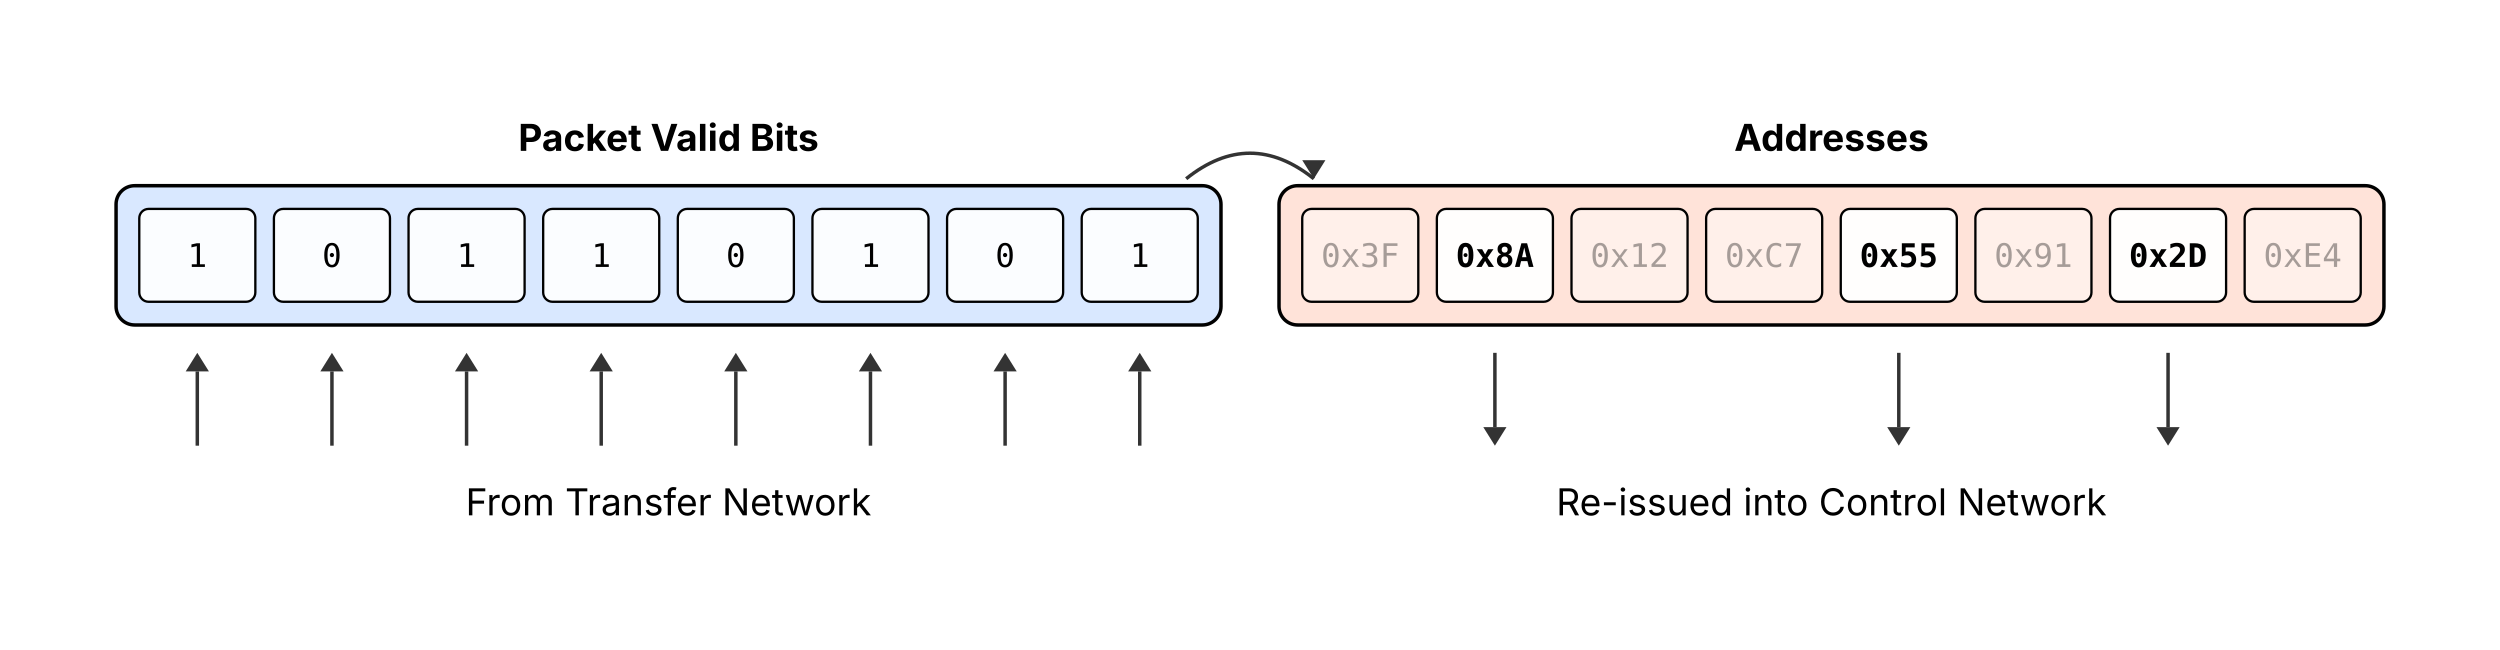
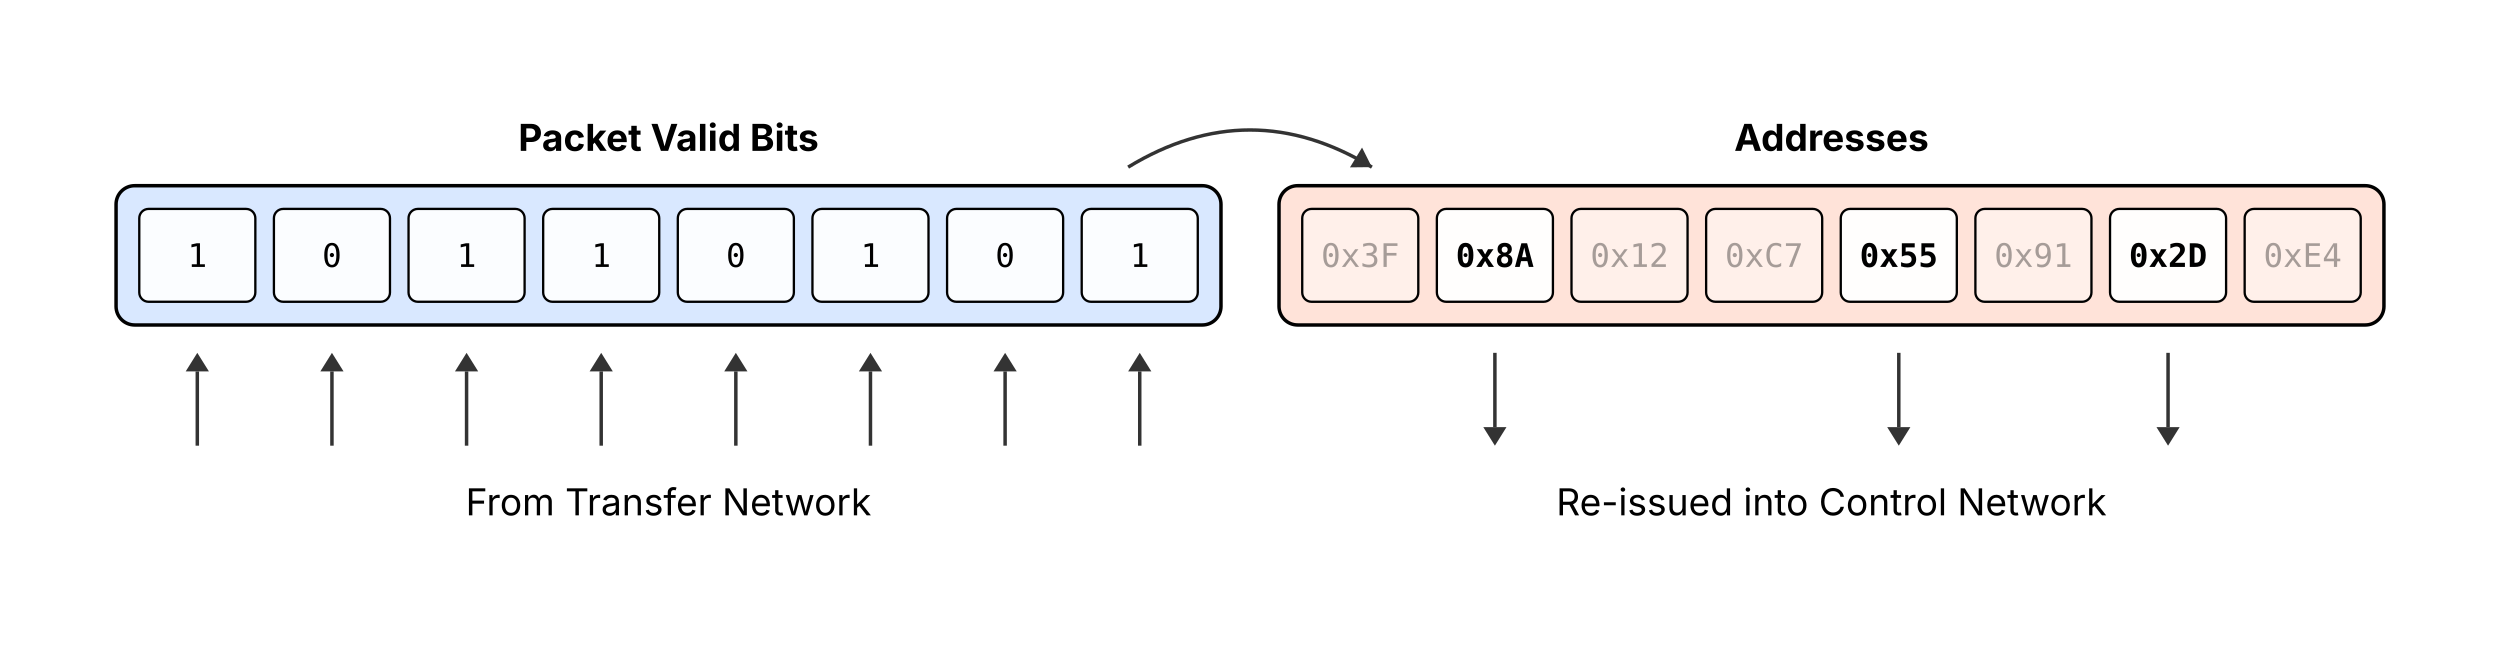
<svg xmlns="http://www.w3.org/2000/svg" viewBox="0 0 1077 280" width="1077" height="280">
  <style>
    .outer-box { stroke: #000; stroke-width: 1.5; }
    .cell { stroke: #000; stroke-width: 1; }
    .cell-normal { fill: rgba(255, 255, 255, 0.9); }
    .cell-satisfied { fill: rgba(255, 255, 255, 0.45); }
    .cell-unsatisfied { fill: rgba(255, 255, 255, 0.95); }
    .text-normal { font-family: monospace; font-size: 14px; fill: #000; }
    .text-satisfied { font-family: monospace; font-size: 14px; fill: rgba(0, 0, 0, 0.35); }
    .text-unsatisfied { font-family: monospace; font-size: 14px; fill: #000; font-weight: bold; }
    .arrow-line { fill: none; stroke: #333; stroke-width: 1.5; }
    .arrowhead { fill: #333; }
    .connect-arrow { fill: none; stroke: #333; stroke-width: 1.5; }
    .label { font-family: system-ui, -apple-system, sans-serif; font-size: 16px; fill: #000; font-weight: bold; }
    .label-normal { font-family: system-ui, -apple-system, sans-serif; font-size: 16px; fill: #000; }
  </style>
  <text class="label" x="288.0" y="65" text-anchor="middle">Packet Valid Bits</text>
  <text class="label" x="789.0" y="65" text-anchor="middle">Addresses</text>
  <rect class="outer-box" x="50" y="80" width="476" height="60" rx="8" fill="rgba(180, 210, 255, 0.5)" />
  <rect class="outer-box" x="551" y="80" width="476" height="60" rx="8" fill="rgba(255, 200, 180, 0.5)" />
-   <path class="connect-arrow" d="M511,77 Q538.5,55 566,77" />
-   <polygon class="arrowhead" points="566,77 561,69 571,69" />
+   <path class="connect-arrow" d="M486,72 Q538.5,40 591,72" />
+   <polygon class="arrowhead" points="0,0 -8,-5 -8,5" transform="translate(591,72) rotate(31.3633)" />
  <g id="bits-box">
    <rect class="cell cell-normal" x="60" y="90" width="50" height="40" rx="4" />
    <text class="text-normal" x="85.0" y="115.0" text-anchor="middle">1</text>
    <rect class="cell cell-normal" x="118" y="90" width="50" height="40" rx="4" />
    <text class="text-normal" x="143.0" y="115.0" text-anchor="middle">0</text>
    <rect class="cell cell-normal" x="176" y="90" width="50" height="40" rx="4" />
    <text class="text-normal" x="201.0" y="115.0" text-anchor="middle">1</text>
    <rect class="cell cell-normal" x="234" y="90" width="50" height="40" rx="4" />
    <text class="text-normal" x="259.0" y="115.0" text-anchor="middle">1</text>
    <rect class="cell cell-normal" x="292" y="90" width="50" height="40" rx="4" />
    <text class="text-normal" x="317.0" y="115.0" text-anchor="middle">0</text>
    <rect class="cell cell-normal" x="350" y="90" width="50" height="40" rx="4" />
    <text class="text-normal" x="375.0" y="115.0" text-anchor="middle">1</text>
    <rect class="cell cell-normal" x="408" y="90" width="50" height="40" rx="4" />
    <text class="text-normal" x="433.0" y="115.0" text-anchor="middle">0</text>
    <rect class="cell cell-normal" x="466" y="90" width="50" height="40" rx="4" />
    <text class="text-normal" x="491.0" y="115.0" text-anchor="middle">1</text>
  </g>
  <g id="address-box">
    <rect class="cell cell-satisfied" x="561" y="90" width="50" height="40" rx="4" />
    <text class="text-satisfied" x="586.0" y="115.0" text-anchor="middle">0x3F</text>
    <rect class="cell cell-unsatisfied" x="619" y="90" width="50" height="40" rx="4" />
    <text class="text-unsatisfied" x="644.0" y="115.0" text-anchor="middle">0x8A</text>
    <rect class="cell cell-satisfied" x="677" y="90" width="50" height="40" rx="4" />
    <text class="text-satisfied" x="702.0" y="115.0" text-anchor="middle">0x12</text>
    <rect class="cell cell-satisfied" x="735" y="90" width="50" height="40" rx="4" />
    <text class="text-satisfied" x="760.0" y="115.0" text-anchor="middle">0xC7</text>
    <rect class="cell cell-unsatisfied" x="793" y="90" width="50" height="40" rx="4" />
    <text class="text-unsatisfied" x="818.0" y="115.0" text-anchor="middle">0x55</text>
    <rect class="cell cell-satisfied" x="851" y="90" width="50" height="40" rx="4" />
    <text class="text-satisfied" x="876.0" y="115.0" text-anchor="middle">0x91</text>
    <rect class="cell cell-unsatisfied" x="909" y="90" width="50" height="40" rx="4" />
    <text class="text-unsatisfied" x="934.0" y="115.0" text-anchor="middle">0x2D</text>
    <rect class="cell cell-satisfied" x="967" y="90" width="50" height="40" rx="4" />
    <text class="text-satisfied" x="992.0" y="115.0" text-anchor="middle">0xE4</text>
  </g>
  <g id="input-arrows">
    <path class="arrow-line" d="M85.0,192 L85.0,160" />
    <polygon class="arrowhead" points="85.0,152 80.0,160 90.0,160" />
    <path class="arrow-line" d="M143.0,192 L143.0,160" />
    <polygon class="arrowhead" points="143.0,152 138.0,160 148.0,160" />
    <path class="arrow-line" d="M201.0,192 L201.0,160" />
    <polygon class="arrowhead" points="201.0,152 196.0,160 206.0,160" />
    <path class="arrow-line" d="M259.0,192 L259.0,160" />
    <polygon class="arrowhead" points="259.0,152 254.0,160 264.0,160" />
    <path class="arrow-line" d="M317.0,192 L317.0,160" />
    <polygon class="arrowhead" points="317.0,152 312.0,160 322.0,160" />
    <path class="arrow-line" d="M375.0,192 L375.0,160" />
    <polygon class="arrowhead" points="375.0,152 370.0,160 380.0,160" />
    <path class="arrow-line" d="M433.0,192 L433.0,160" />
    <polygon class="arrowhead" points="433.0,152 428.0,160 438.0,160" />
    <path class="arrow-line" d="M491.0,192 L491.0,160" />
    <polygon class="arrowhead" points="491.0,152 486.0,160 496.0,160" />
  </g>
  <g id="retry-arrows">
    <path class="arrow-line" d="M644.0,152 L644.0,184" />
    <polygon class="arrowhead" points="644.0,192 639.0,184 649.0,184" />
    <path class="arrow-line" d="M818.0,152 L818.0,184" />
    <polygon class="arrowhead" points="818.0,192 813.0,184 823.0,184" />
    <path class="arrow-line" d="M934.0,152 L934.0,184" />
    <polygon class="arrowhead" points="934.0,192 929.0,184 939.0,184" />
  </g>
  <text class="label-normal" x="288.0" y="222" text-anchor="middle">From Transfer Network</text>
  <text class="label-normal" x="789.0" y="222" text-anchor="middle">Re-issued into Control Network</text>
</svg>
